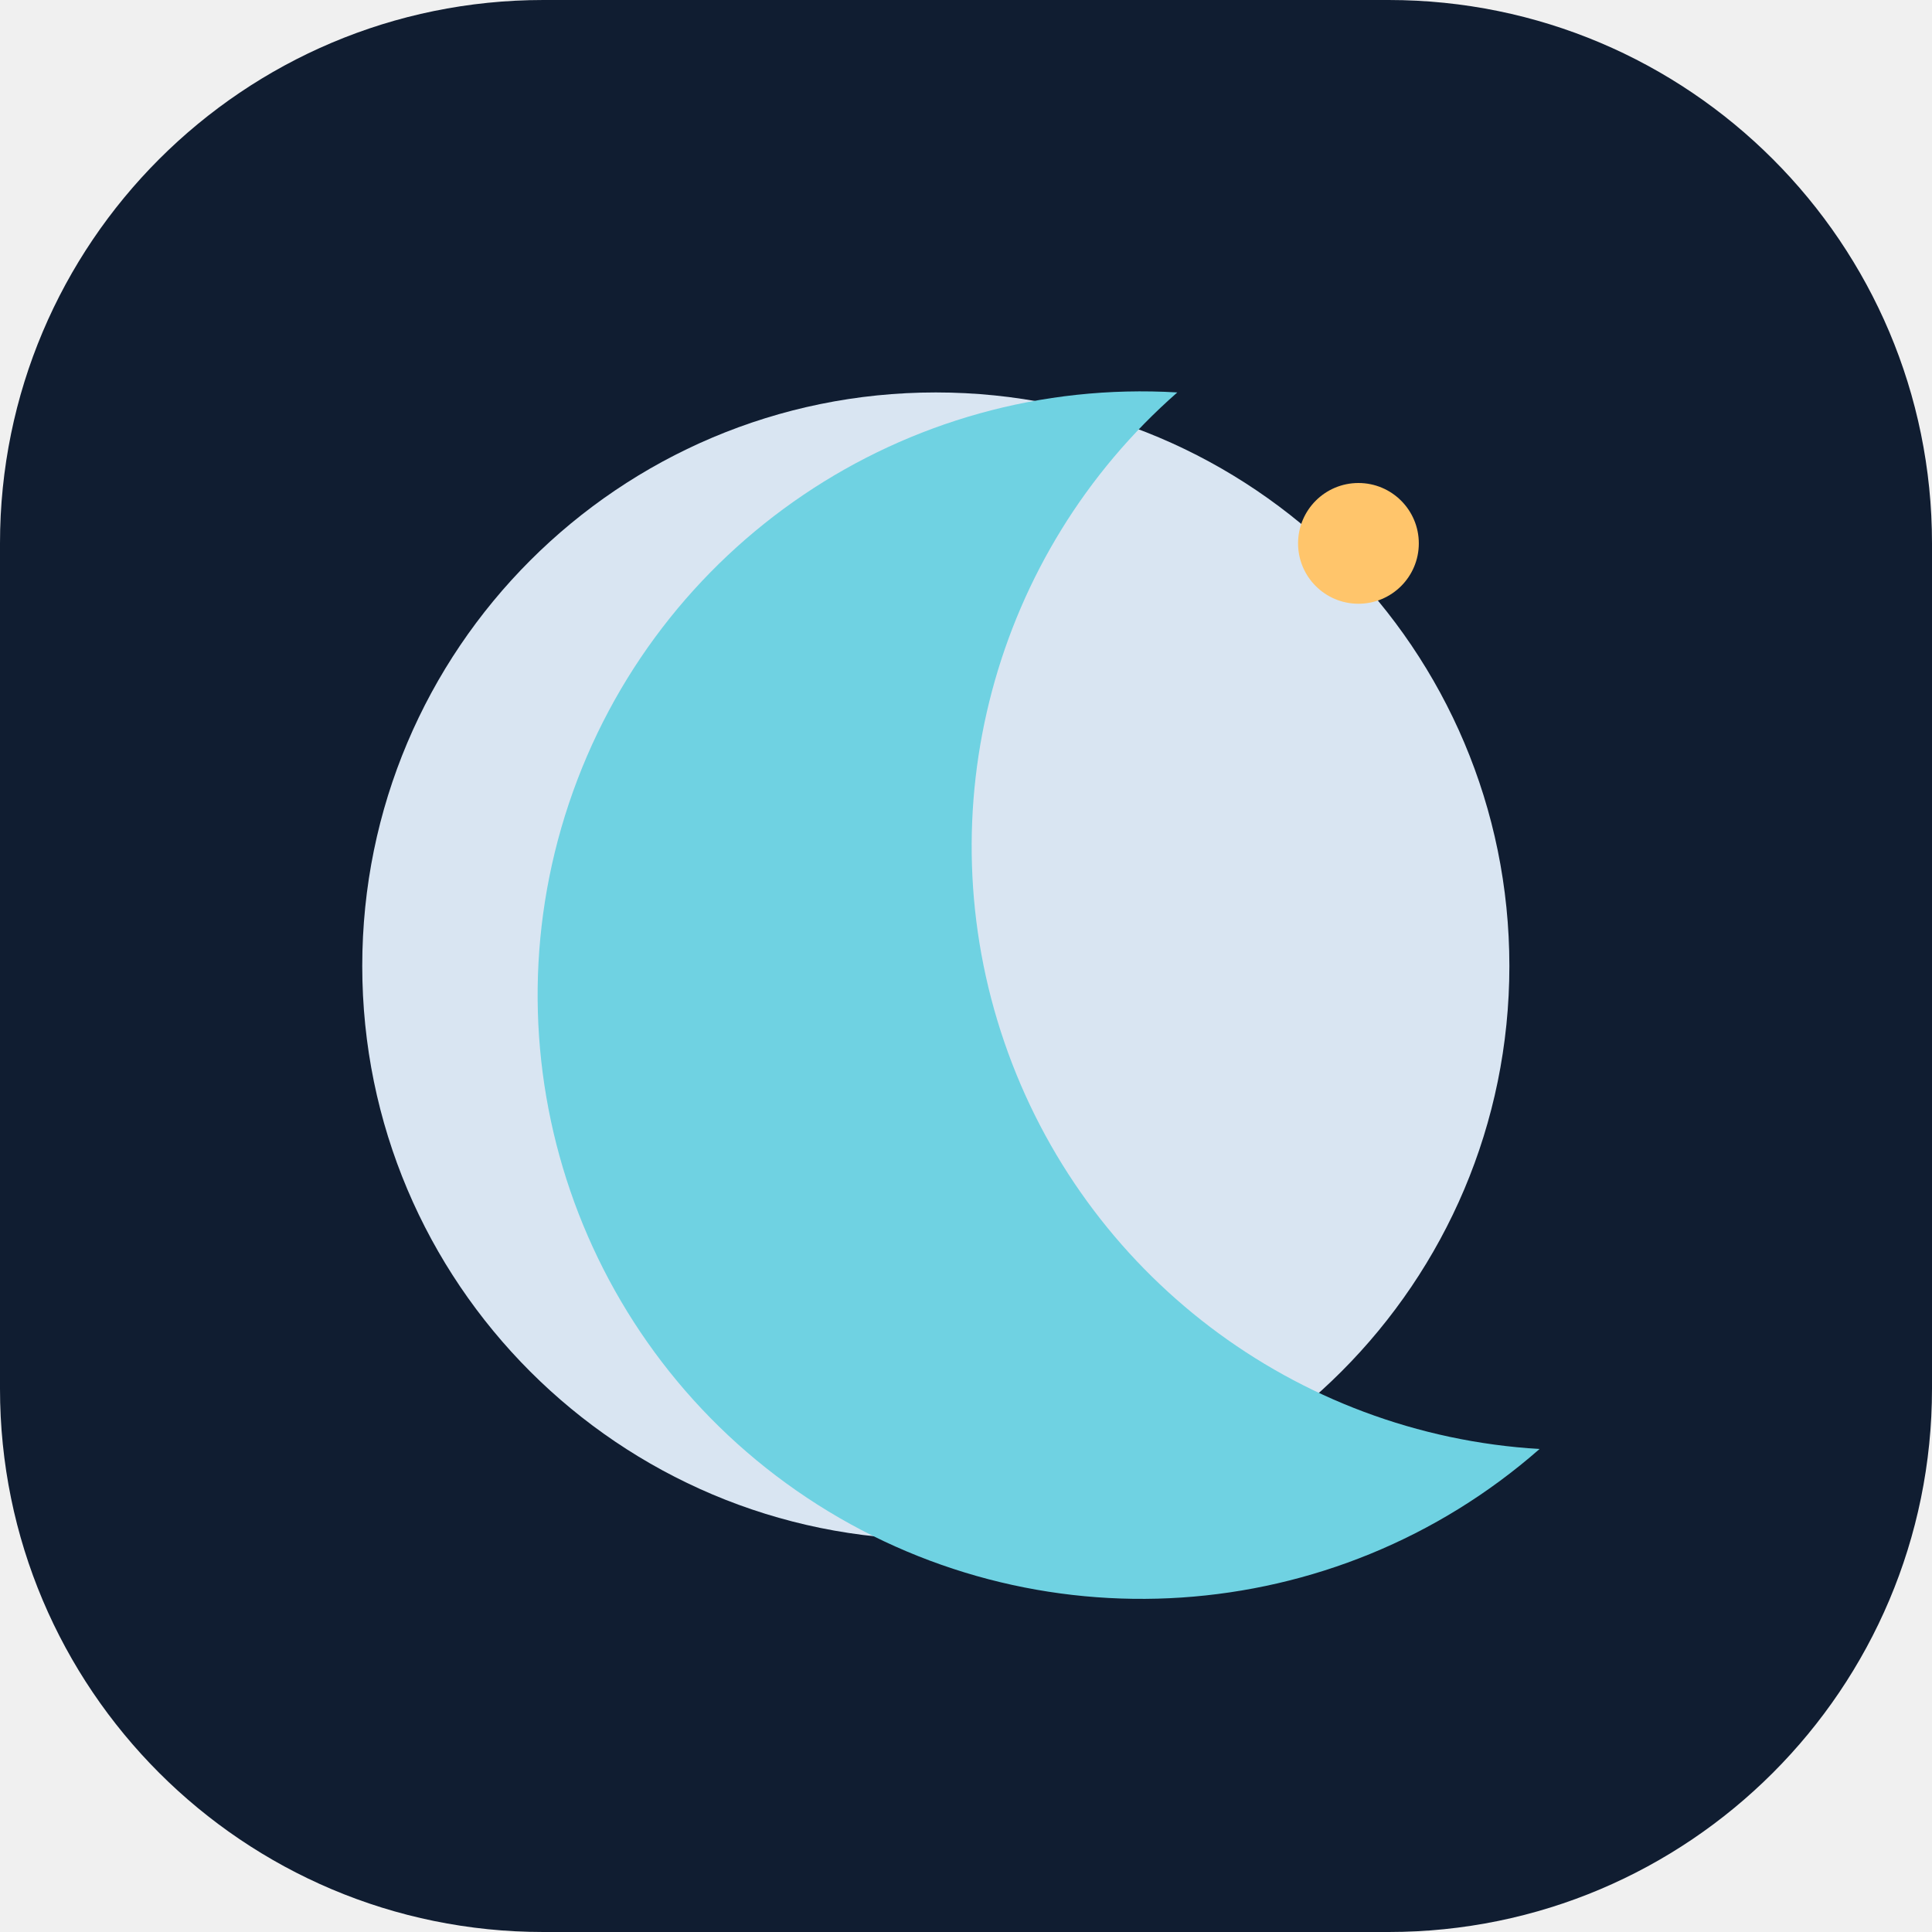
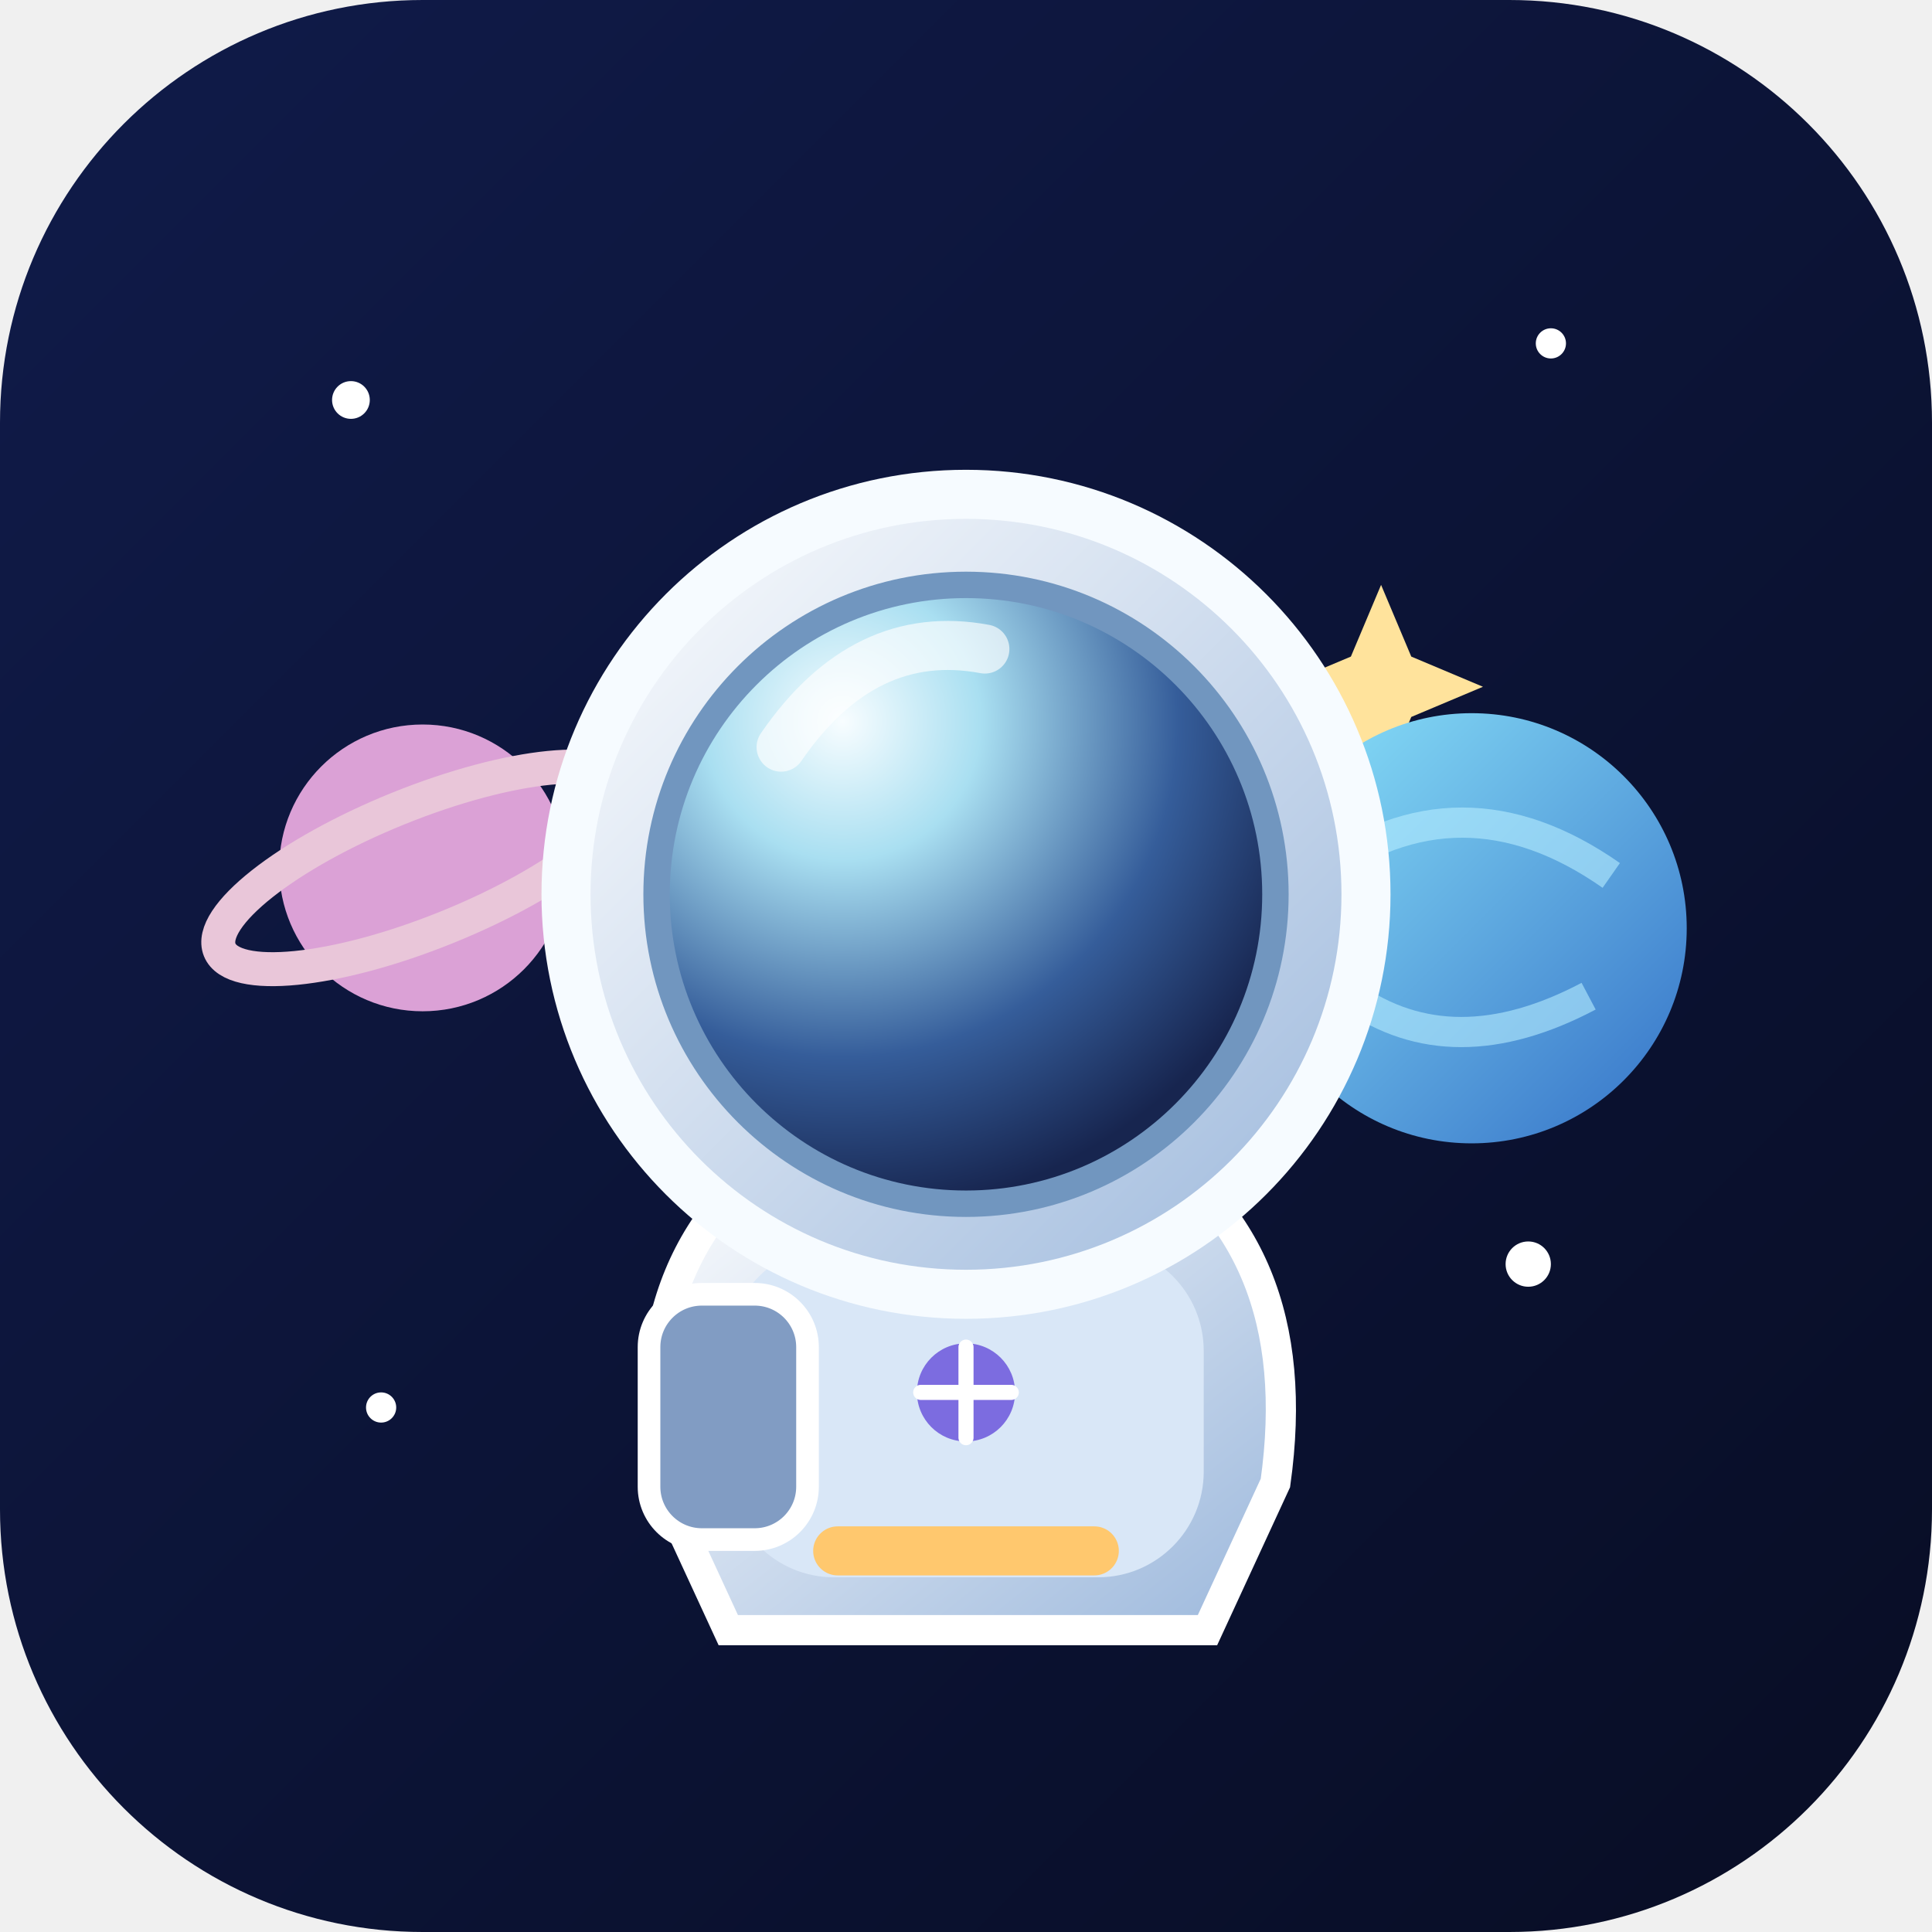
- <svg xmlns="http://www.w3.org/2000/svg" viewBox="0 0 64 64">
-   <rect width="64" height="64" rx="18" fill="#101d31" />
-   <circle cx="31" cy="32" r="19" fill="#d9e5f2" />
-   <path d="M39 13a20 20 0 1 0 12 35A20 20 0 0 1 39 13Z" fill="#6fd2e2" />
-   <circle cx="45" cy="18" r="2" fill="#ffc56b" />
+ <svg xmlns="http://www.w3.org/2000/svg" viewBox="0 0 512 512">
+   <defs>
+     <linearGradient id="bg" x1="0" y1="0" x2="1" y2="1">
+       <stop stop-color="#101b4a" />
+       <stop offset="1" stop-color="#080d24" />
+     </linearGradient>
+     <radialGradient id="glass" cx=".3" cy=".22" r=".8">
+       <stop stop-color="#f8fdff" />
+       <stop offset=".28" stop-color="#a9dff1" />
+       <stop offset=".68" stop-color="#355d9a" />
+       <stop offset="1" stop-color="#17254f" />
+     </radialGradient>
+     <linearGradient id="suit" x1="0" y1="0" x2="1" y2="1">
+       <stop stop-color="#fff" />
+       <stop offset="1" stop-color="#9cb8dc" />
+     </linearGradient>
+     <linearGradient id="planet" x1="0" y1="0" x2="1" y2="1">
+       <stop stop-color="#8be4fa" />
+       <stop offset="1" stop-color="#3471c7" />
+     </linearGradient>
+   </defs>
+   <rect width="512" height="512" rx="112" fill="url(#bg)" />
+   <g fill="#fff">
+     <circle cx="93" cy="106" r="5" />
+     <circle cx="411" cy="91" r="4" />
+     <circle cx="405" cy="335" r="6" />
+     <circle cx="101" cy="373" r="4" />
+     <path d="M366 155l8 19 19 8-19 8-8 19-8-19-19-8 19-8z" fill="#ffe39c" />
+   </g>
+   <circle cx="390" cy="246" r="57" fill="url(#planet)" />
+   <path d="M349 232q38-28 78 0M358 264q27 19 63 0" fill="none" stroke="#b6edff" stroke-width="8" opacity=".6" />
+   <circle cx="112" cy="230" r="38" fill="#dba1d6" />
+   <ellipse cx="112" cy="230" rx="58" ry="17" fill="none" stroke="#e9c6d9" stroke-width="9" transform="rotate(-22 112 230)" />
+   <path d="M175 393q-9-64 38-92h87q47 28 38 92l-18 39H193z" fill="url(#suit)" stroke="#fff" stroke-width="8" />
+   <rect x="193" y="330" width="126" height="88" rx="28" fill="#d9e7f7" />
+   <circle cx="256" cy="237" r="106" fill="url(#suit)" stroke="#f6fbff" stroke-width="13" />
+   <circle cx="256" cy="237" r="82" fill="url(#glass)" stroke="#7196bf" stroke-width="7" />
+   <path d="M207 198q22-32 54-26" fill="none" stroke="#fff" stroke-width="13" stroke-linecap="round" opacity=".65" />
+   <rect x="172" y="343" width="42" height="65" rx="14" fill="#819cc3" stroke="#fff" stroke-width="6" />
+   <path d="M222 411h68" stroke="#ffc86e" stroke-width="13" stroke-linecap="round" />
+   <circle cx="256" cy="369" r="13" fill="#7c6ce0" />
+   <path d="M244 369h24M256 357v24" stroke="#fff" stroke-width="4" stroke-linecap="round" />
</svg>
